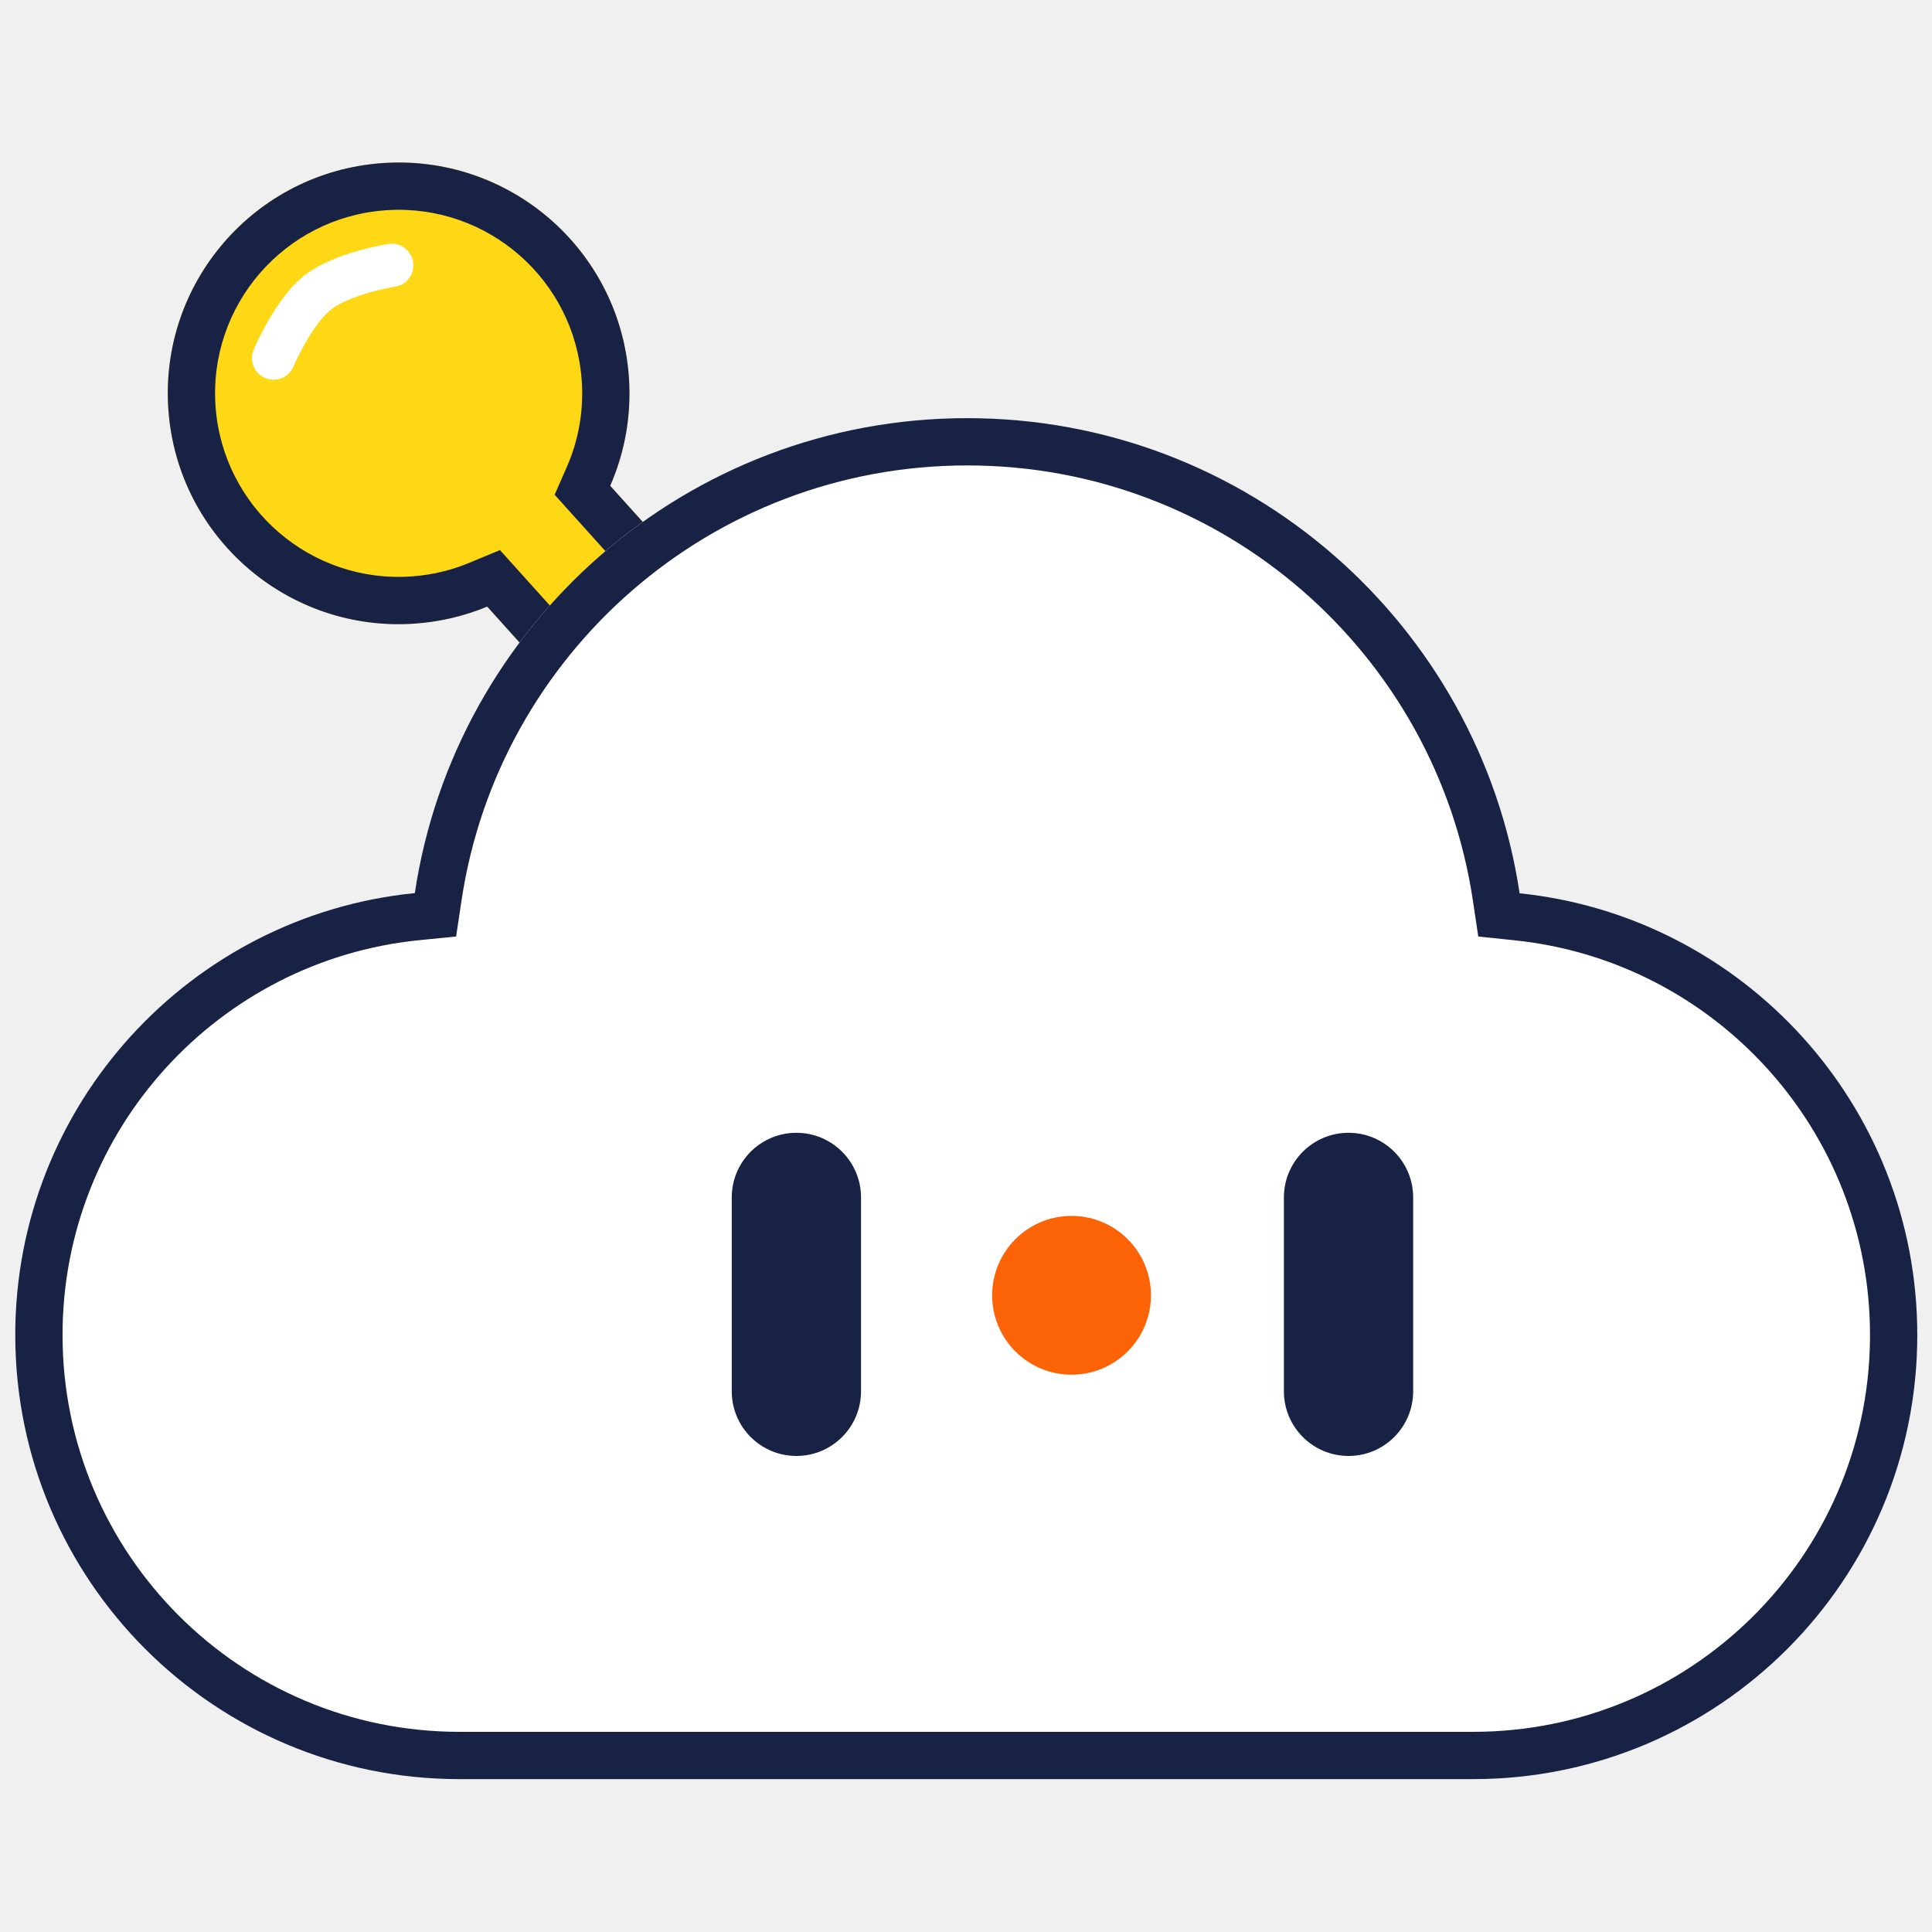
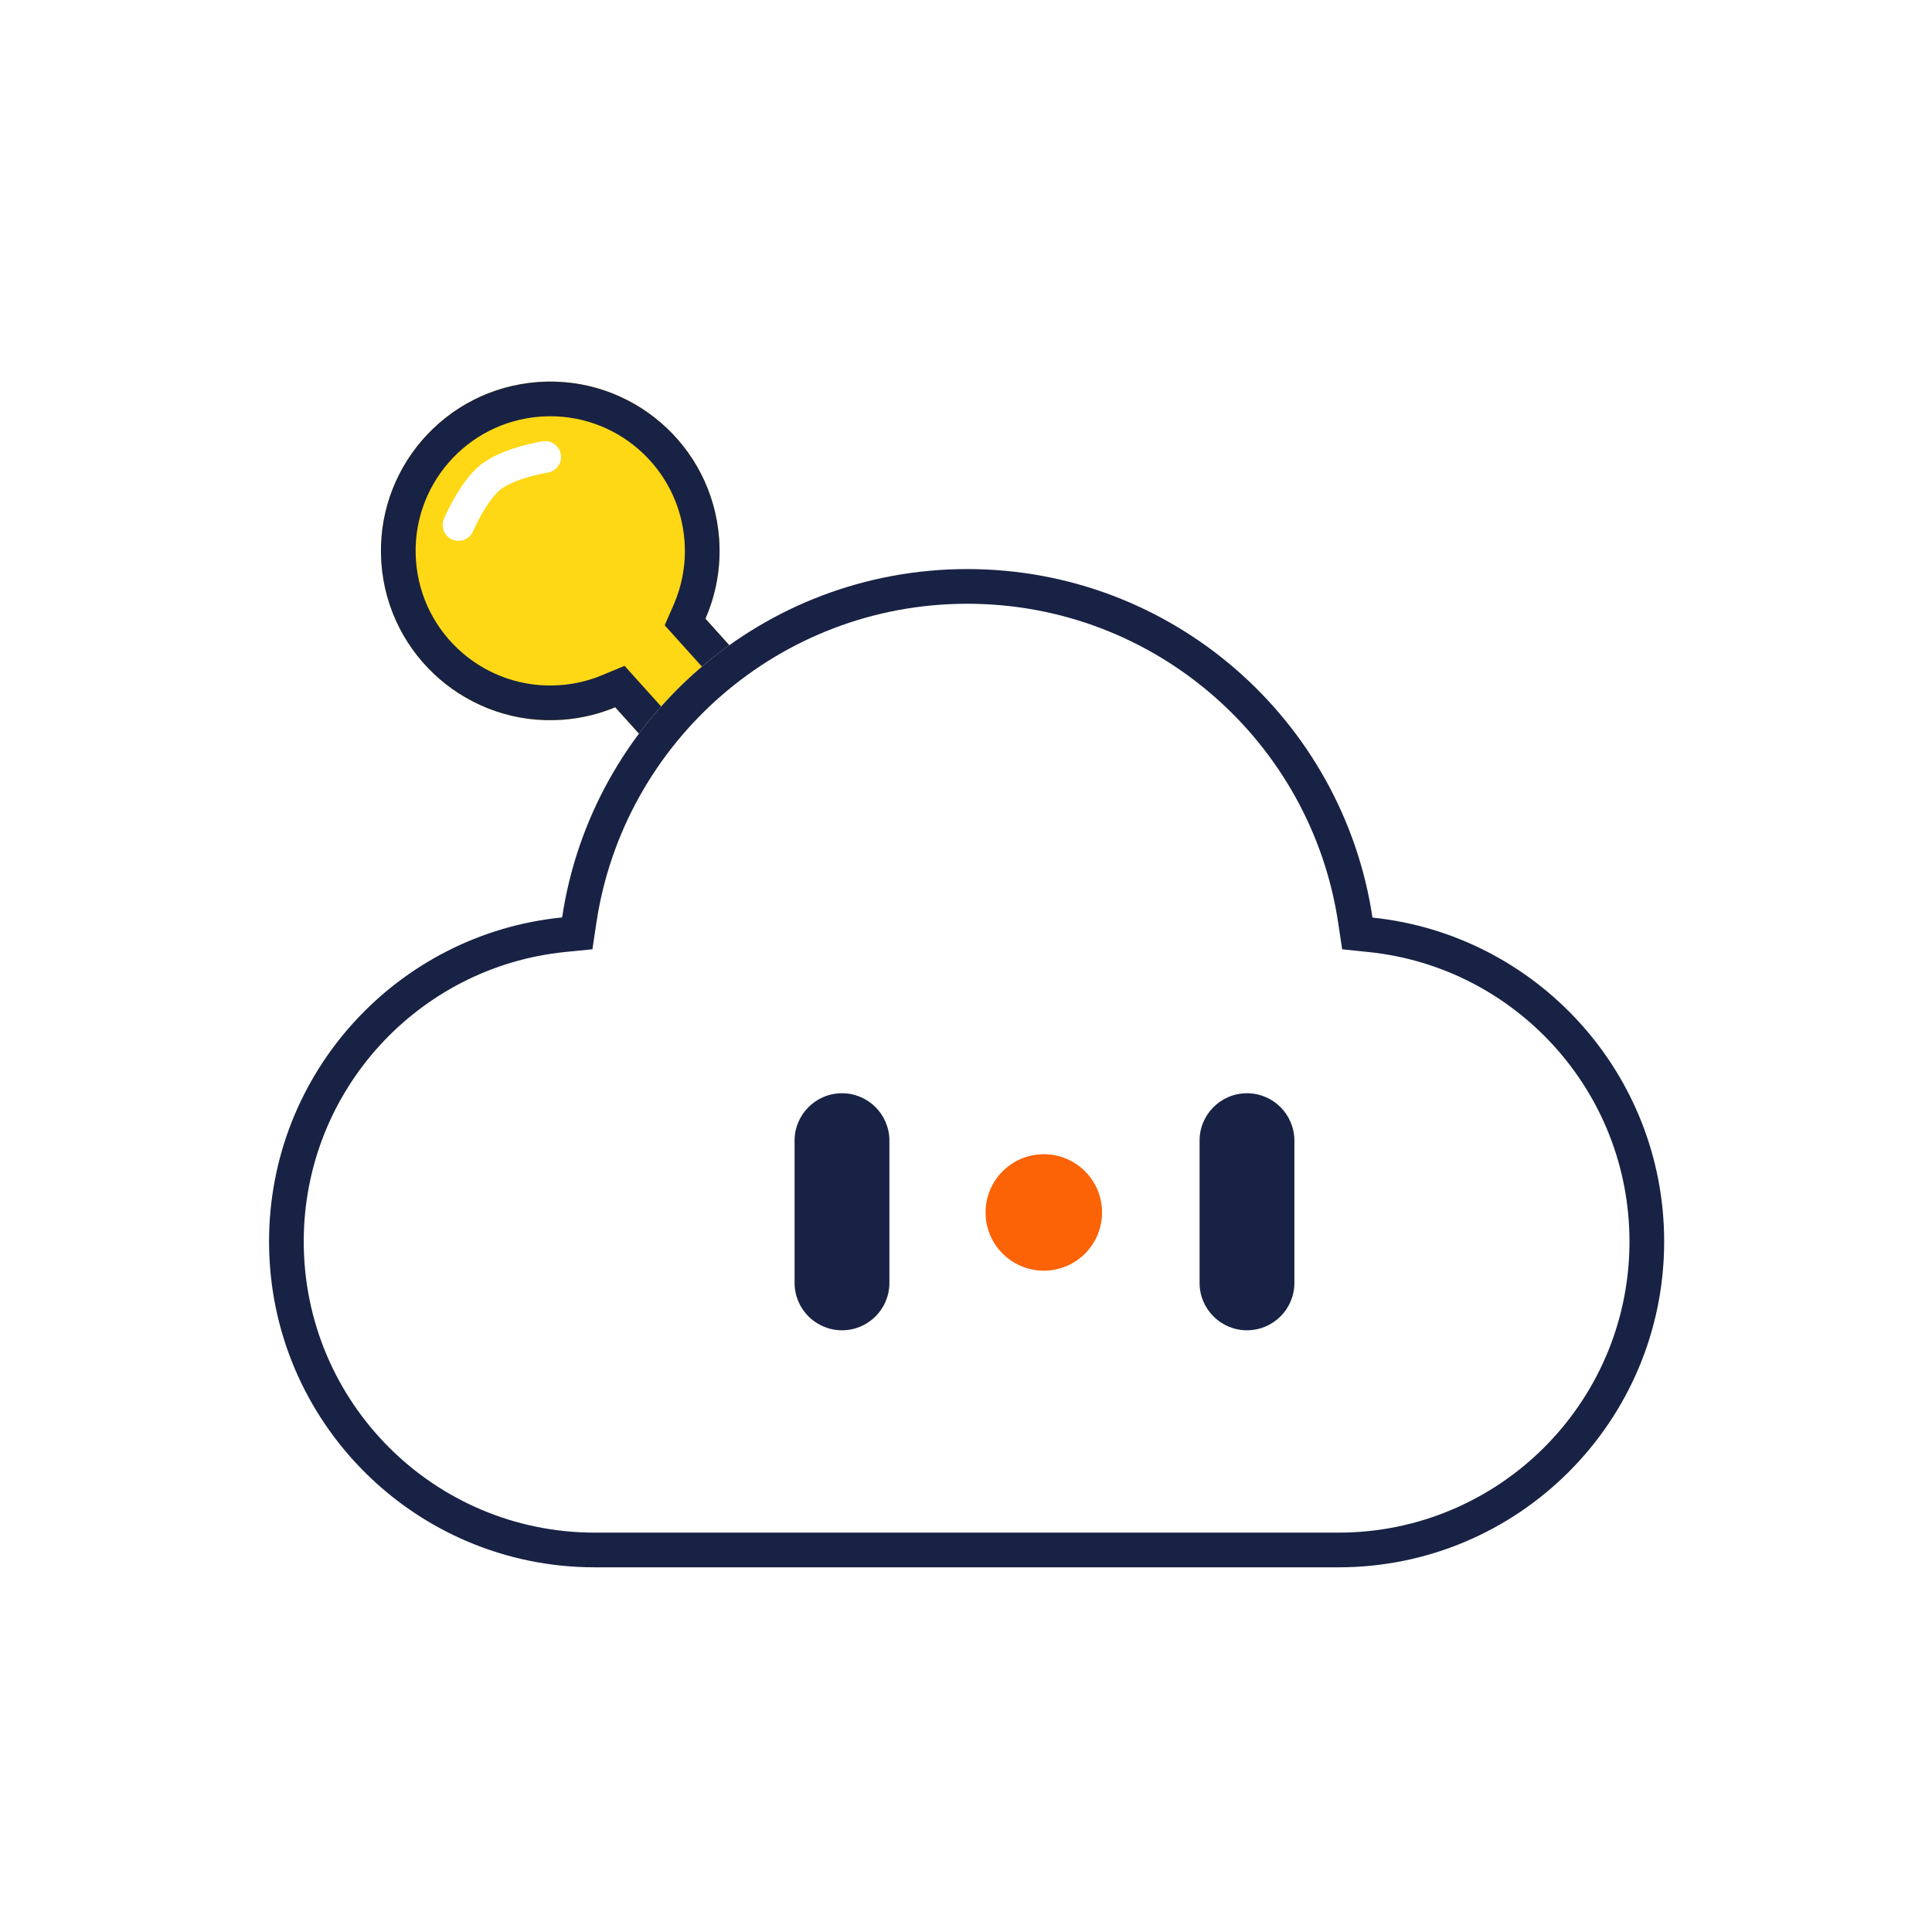
- <svg xmlns="http://www.w3.org/2000/svg" viewBox="-6 -54 760 760" fill="none">
-   <path d="M144.197 10.172C194.213 6.519 237.721 44.104 241.373 94.12C242.486 109.363 239.768 124.001 234.037 137.091L298.742 208.962L248.384 254.297L185.649 184.613C176.888 188.25 167.404 190.567 157.425 191.296C107.409 194.949 63.901 157.363 60.249 107.347C56.596 57.331 94.181 13.824 144.197 10.172Z" fill="#FED715" />
-   <path d="M222.821 95.475C219.939 56.016 185.861 26.288 146.484 28.662L145.552 28.724C105.783 31.629 75.897 66.223 78.802 105.993C81.706 145.762 116.3 175.648 156.07 172.743L157.425 191.296C107.409 194.949 63.901 157.363 60.249 107.347C56.596 57.331 94.181 13.824 144.197 10.172C194.213 6.519 237.721 44.104 241.373 94.12C242.486 109.363 239.768 124.001 234.037 137.091L298.742 208.962L248.384 254.297L185.649 184.613C176.888 188.25 167.404 190.567 157.425 191.296L156.07 172.743C164.034 172.162 171.569 170.316 178.516 167.432L190.669 162.387L249.763 228.026L272.47 207.582L212.184 140.62L216.997 129.63C221.402 119.569 223.57 108.352 222.895 96.613L222.821 95.475Z" fill="#182244" />
-   <path d="M374.472 110.485C484.675 110.485 575.929 191.609 591.778 297.396C679.681 306.528 748.218 380.837 748.218 471.156C748.218 567.643 670 645.861 573.513 645.861H174.706C78.219 645.861 8.52467e-05 567.643 0 471.156C0 380.584 68.921 306.112 157.177 297.32C173.058 191.57 264.296 110.485 374.472 110.485Z" fill="white" />
-   <path d="M573.513 627.259V645.861H174.706V627.259H573.513ZM729.616 471.156C729.616 390.466 668.379 324.055 589.855 315.898L575.517 314.408L573.38 300.152C558.875 203.336 475.329 129.087 374.472 129.087C273.64 129.087 190.108 203.301 175.574 300.082L173.424 314.396L159.021 315.83C80.182 323.684 18.602 390.24 18.602 471.156C18.602 557.369 88.492 627.259 174.706 627.259V645.861C78.219 645.861 8.52467e-05 567.643 0 471.156C0 380.584 68.921 306.112 157.177 297.32C173.058 191.57 264.296 110.485 374.472 110.485C484.675 110.485 575.929 191.609 591.778 297.396C679.681 306.528 748.218 380.837 748.218 471.156C748.218 567.643 670 645.861 573.513 645.861V627.259C659.052 627.259 728.523 558.457 729.603 473.173L729.616 471.156Z" fill="#182244" />
-   <path d="M281.853 417.037C281.853 402.995 293.236 391.612 307.278 391.612V391.612C321.319 391.612 332.703 402.995 332.703 417.037V493.311C332.703 507.353 321.319 518.736 307.278 518.736V518.736C293.236 518.736 281.853 507.353 281.853 493.311V417.037Z" fill="#182244" />
-   <path d="M499.054 417.037C499.054 402.995 510.437 391.612 524.479 391.612V391.612C538.521 391.612 549.904 402.995 549.904 417.037V493.311C549.904 507.353 538.521 518.736 524.479 518.736V518.736C510.437 518.736 499.054 507.353 499.054 493.311V417.037Z" fill="#182244" />
-   <path d="M446.751 455.538C446.751 472.789 432.766 486.774 415.515 486.774C398.264 486.774 384.279 472.789 384.279 455.538C384.279 438.286 398.264 424.301 415.515 424.301C432.766 424.301 446.751 438.286 446.751 455.538Z" fill="#FC6307" />
-   <path d="M146.818 41.96C151.458 41.247 155.797 44.431 156.51 49.071C157.223 53.71 154.041 58.048 149.402 58.762C149.398 58.763 149.394 58.764 149.387 58.765C149.364 58.769 149.323 58.775 149.265 58.784C149.149 58.803 148.966 58.835 148.721 58.878C148.231 58.965 147.5 59.099 146.584 59.286C144.743 59.662 142.195 60.241 139.377 61.044C133.44 62.738 127.474 65.115 123.963 67.963C120.549 70.733 116.942 75.918 113.963 81.174C112.548 83.671 111.4 85.959 110.607 87.618C110.212 88.445 109.91 89.107 109.71 89.553C109.611 89.775 109.537 89.944 109.491 90.05C109.468 90.103 109.451 90.141 109.442 90.162L109.434 90.178C107.603 94.5 102.616 96.519 98.293 94.688C93.971 92.856 91.952 87.869 93.783 83.546L101.588 86.853C93.782 83.546 93.783 83.544 93.784 83.543L93.785 83.54C93.785 83.538 93.787 83.536 93.788 83.533C93.79 83.528 93.792 83.522 93.796 83.515C93.802 83.5 93.81 83.481 93.82 83.457C93.84 83.411 93.868 83.348 93.902 83.269C93.971 83.11 94.069 82.887 94.194 82.607C94.445 82.047 94.806 81.256 95.267 80.29C96.187 78.365 97.518 75.713 99.172 72.793C102.333 67.215 107.227 59.649 113.254 54.76C119.577 49.631 128.362 46.509 134.715 44.697C138.044 43.747 141.027 43.07 143.181 42.63C144.262 42.409 145.144 42.246 145.768 42.136C146.08 42.081 146.329 42.039 146.506 42.01C146.595 41.995 146.665 41.984 146.717 41.976C146.743 41.972 146.765 41.969 146.782 41.966C146.79 41.965 146.797 41.963 146.803 41.962C146.806 41.962 146.809 41.962 146.811 41.961C146.812 41.961 146.814 41.961 146.815 41.961C146.818 41.974 146.868 42.286 148.044 49.936L146.818 41.96Z" fill="white" />
+ <svg xmlns="http://www.w3.org/2000/svg" width="1192" height="1192" viewBox="0 0 1192 1192" fill="none">
+   <rect width="1192" height="1192" fill="white" />
+   <path d="M331.885 235.701C389.424 231.5 439.474 274.738 443.676 332.276C444.957 349.811 441.83 366.651 435.237 381.709L509.673 464.39L451.742 516.543L379.571 436.379C369.492 440.563 358.582 443.229 347.102 444.067C289.563 448.269 239.512 405.031 235.31 347.493C231.108 289.954 274.347 239.903 331.885 235.701Z" fill="#FED715" />
+   <path d="M422.333 333.835C419.018 288.441 379.815 254.242 334.515 256.973L333.444 257.044C287.693 260.386 253.312 300.183 256.653 345.934C259.995 391.685 299.792 426.065 345.543 422.724L347.102 444.067C289.563 448.269 239.512 405.031 235.31 347.493C231.108 289.954 274.347 239.903 331.885 235.701C389.424 231.5 439.474 274.738 443.676 332.276C444.957 349.811 441.83 366.651 435.237 381.709L509.673 464.39L451.742 516.543L379.571 436.379C369.492 440.563 358.582 443.229 347.102 444.067L345.543 422.724C354.705 422.055 363.373 419.932 371.365 416.614L385.346 410.81L453.328 486.321L479.45 462.803L410.097 385.77L415.634 373.126C420.701 361.552 423.195 348.648 422.418 335.144L422.333 333.835Z" fill="#182244" />
+   <path d="M596.794 351.103C723.571 351.103 828.549 444.427 846.782 566.124C947.906 576.63 1026.75 662.115 1026.75 766.018C1026.75 877.017 936.769 967 825.77 967H366.982C255.983 967 166 877.017 166 766.018C166 661.825 245.287 576.152 346.817 566.037C365.087 444.382 470.047 351.103 596.794 351.103Z" fill="white" />
+   <path d="M825.77 945.6V967H366.982V945.6H825.77ZM1005.35 766.018C1005.35 673.192 934.904 596.794 844.57 587.409L828.076 585.696L825.618 569.295C808.931 457.919 712.82 372.502 596.794 372.502C480.796 372.502 384.701 457.878 367.98 569.215L365.507 585.682L348.938 587.332C258.241 596.367 187.4 672.932 187.4 766.018C187.4 865.198 267.802 945.6 366.982 945.6V967C255.983 967 166 877.017 166 766.018C166 661.825 245.287 576.152 346.817 566.037C365.087 444.382 470.047 351.103 596.794 351.103C723.571 351.103 828.549 444.427 846.782 566.124C947.906 576.63 1026.75 662.115 1026.75 766.018C1026.75 877.017 936.769 967 825.77 967V945.6C924.175 945.6 1004.09 866.449 1005.34 768.339L1005.35 766.018Z" fill="#182244" />
+   <path d="M490.244 703.76C490.244 687.606 503.339 674.511 519.492 674.511V674.511C535.646 674.511 548.741 687.606 548.741 703.76V791.507C548.741 807.66 535.646 820.755 519.492 820.755V820.755C503.339 820.755 490.244 807.66 490.244 791.507V703.76Z" fill="#182244" />
+   <path d="M740.112 703.76C740.112 687.606 753.207 674.511 769.361 674.511V674.511C785.515 674.511 798.61 687.606 798.61 703.76V791.507C798.61 807.66 785.515 820.755 769.361 820.755V820.755C753.207 820.755 740.112 807.66 740.112 791.507V703.76Z" fill="#182244" />
+   <path d="M679.944 748.051C679.944 767.897 663.855 783.986 644.009 783.986C624.164 783.986 608.075 767.897 608.075 748.051C608.075 728.206 624.164 712.117 644.009 712.117C663.855 712.117 679.944 728.206 679.944 748.051Z" fill="#FC6307" />
+   <path d="M334.9 272.271C340.237 271.451 345.229 275.113 346.05 280.451C346.87 285.788 343.209 290.778 337.872 291.6C337.868 291.6 337.863 291.602 337.856 291.603C337.829 291.607 337.782 291.615 337.715 291.626C337.582 291.648 337.371 291.684 337.089 291.734C336.526 291.833 335.684 291.988 334.63 292.203C332.513 292.636 329.581 293.301 326.34 294.225C319.509 296.174 312.647 298.909 308.608 302.185C304.68 305.372 300.53 311.336 297.104 317.383C295.476 320.256 294.155 322.887 293.243 324.796C292.789 325.747 292.441 326.509 292.211 327.022C292.097 327.278 292.012 327.471 291.959 327.594C291.932 327.655 291.913 327.698 291.902 327.723L291.893 327.741C289.786 332.713 284.049 335.035 279.077 332.929C274.105 330.822 271.781 325.084 273.888 320.112L282.868 323.916C273.888 320.111 273.889 320.11 273.889 320.108L273.89 320.105C273.891 320.103 273.892 320.1 273.894 320.097C273.896 320.091 273.899 320.084 273.903 320.076C273.91 320.059 273.919 320.036 273.931 320.009C273.954 319.956 273.986 319.883 274.025 319.793C274.105 319.61 274.217 319.353 274.361 319.031C274.649 318.387 275.065 317.477 275.596 316.366C276.653 314.152 278.185 311.101 280.088 307.741C283.725 301.324 289.354 292.621 296.288 286.996C303.562 281.096 313.668 277.504 320.977 275.419C324.806 274.327 328.237 273.548 330.716 273.042C331.96 272.788 332.974 272.6 333.692 272.473C334.051 272.41 334.338 272.362 334.541 272.328C334.643 272.312 334.724 272.299 334.784 272.289C334.814 272.284 334.839 272.281 334.858 272.278C334.868 272.276 334.876 272.274 334.883 272.273C334.886 272.273 334.889 272.273 334.892 272.272C334.893 272.272 334.896 272.272 334.896 272.272C334.9 272.287 334.957 272.646 336.31 281.446L334.9 272.271Z" fill="white" />
</svg>
